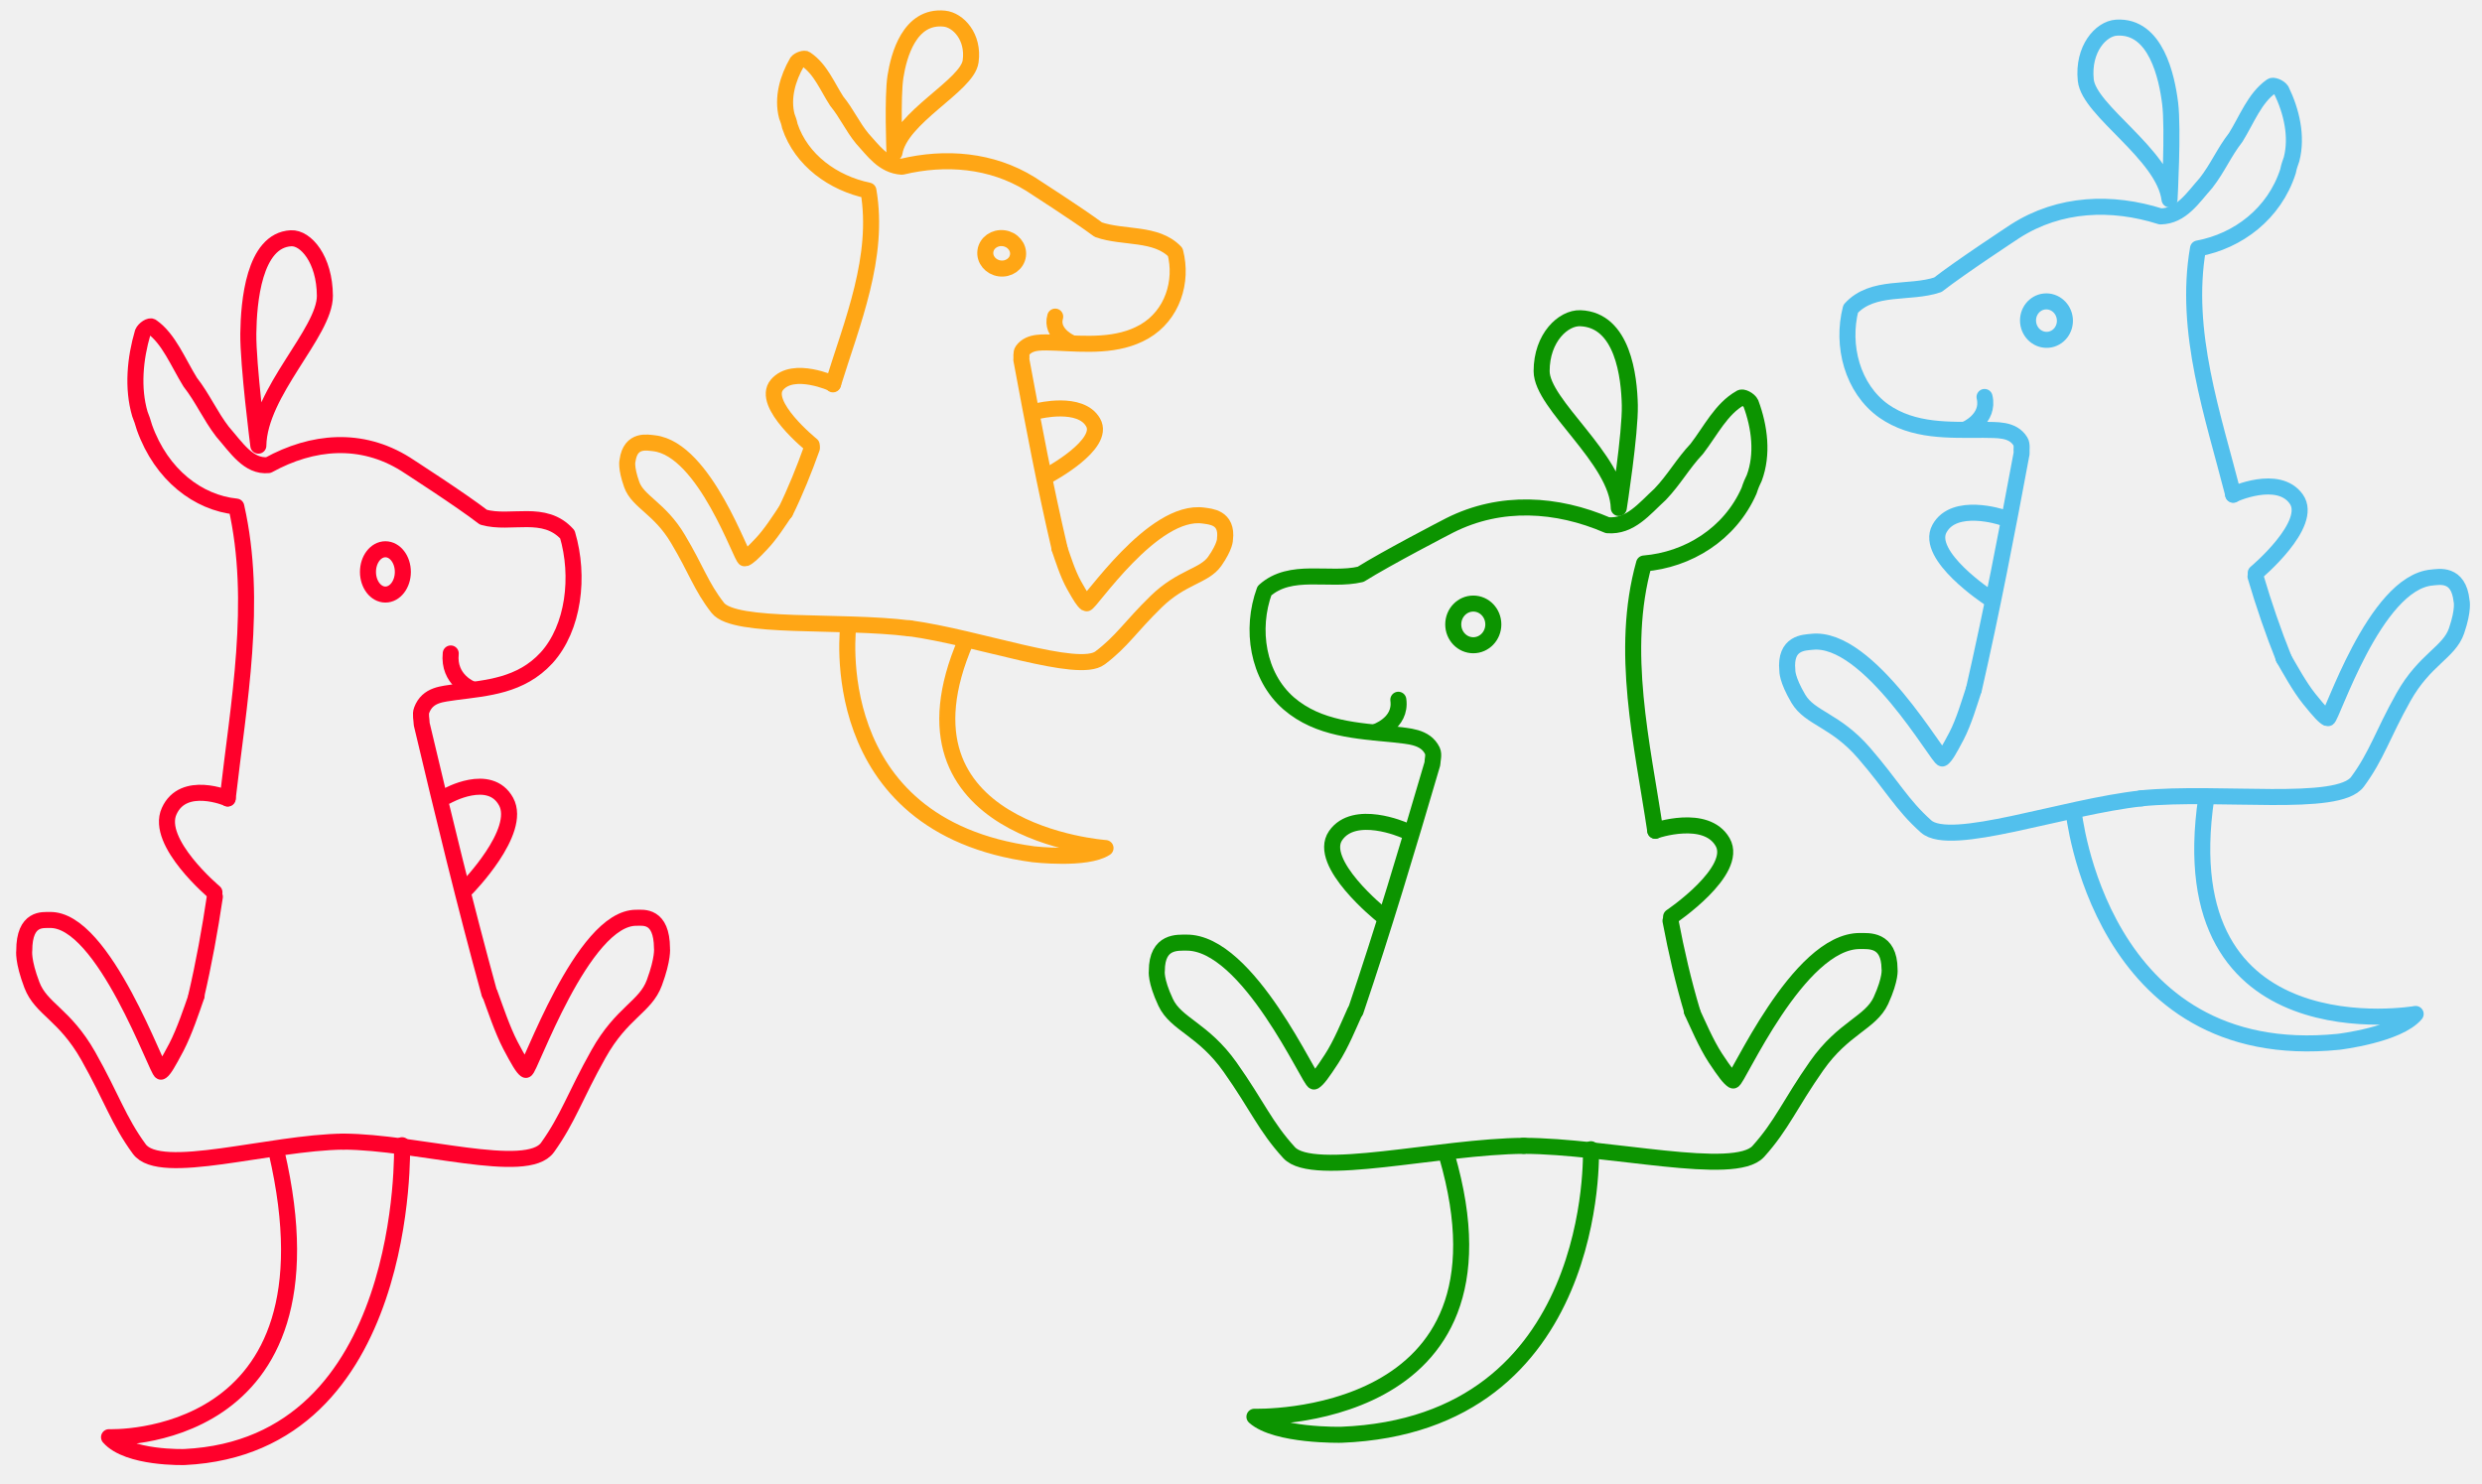
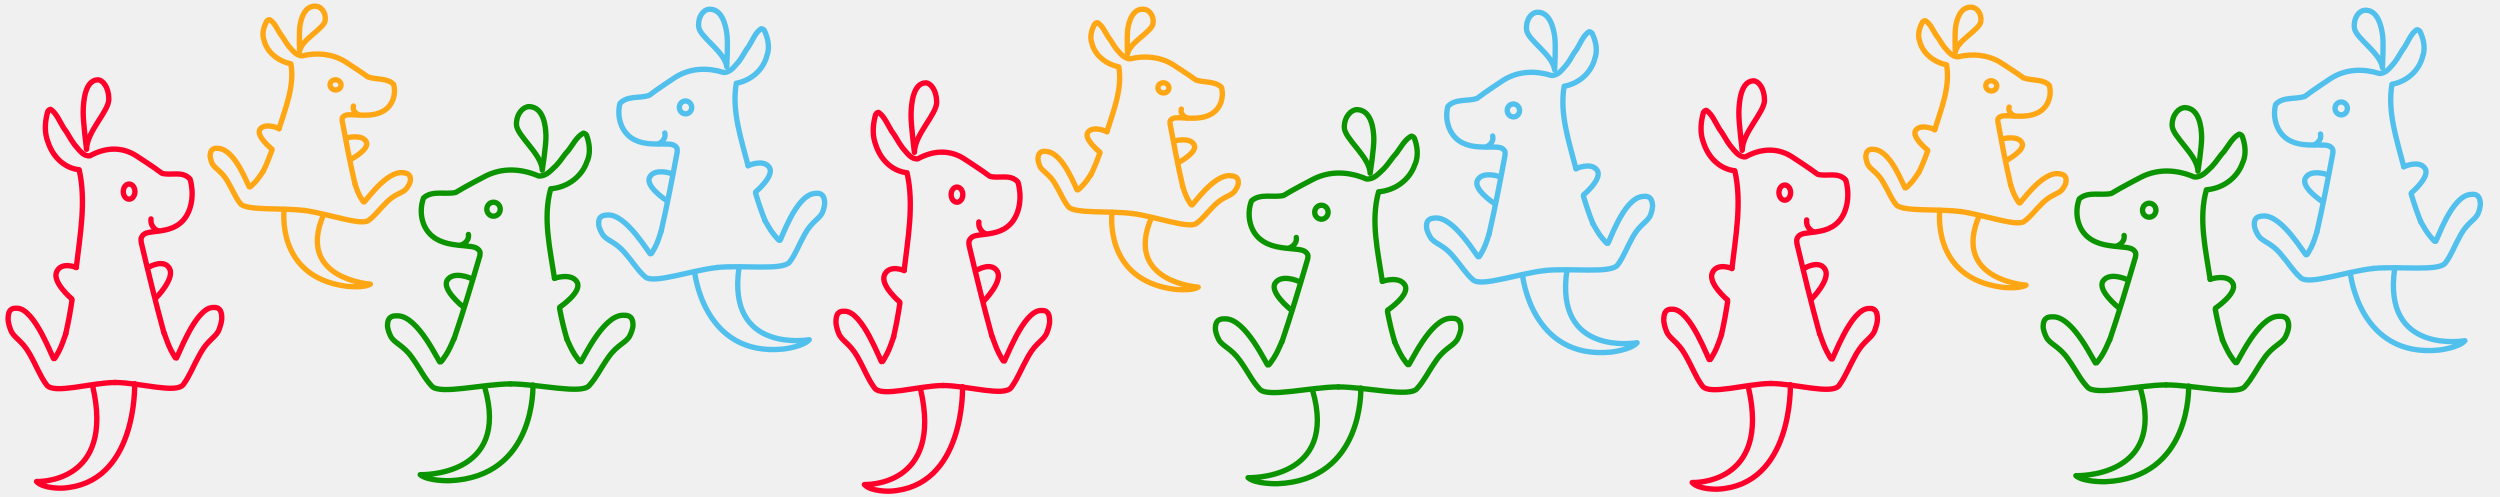
- <svg xmlns="http://www.w3.org/2000/svg" version="1.1" id="Layer_1" x="0px" y="0px" viewBox="0 0 1238.4 740.2" style="enable-background:new 0 0 1238.4 740.2;" xml:space="preserve">
+ <svg xmlns="http://www.w3.org/2000/svg" version="1.1" id="Layer_1" x="0px" y="0px" viewBox="0 0 3723.7 740.2" style="enable-background:new 0 0 3723.7 740.2;" xml:space="preserve">
  <style type="text/css">
	.st0{display:none;}
	.st1{display:inline;fill:#2EC4FF;}
	.st2{fill:none;stroke:#52C0ED;stroke-width:8;stroke-linecap:round;stroke-linejoin:round;stroke-miterlimit:10;}
	.st3{fill:#FFFFFF;stroke:#52C0ED;stroke-width:8;stroke-linecap:round;stroke-linejoin:round;stroke-miterlimit:10;}
	.st4{fill:none;stroke:#0C9400;stroke-width:8;stroke-linecap:round;stroke-linejoin:round;stroke-miterlimit:10;}
	.st5{fill:#FFFFFF;stroke:#0C9400;stroke-width:8;stroke-linecap:round;stroke-linejoin:round;stroke-miterlimit:10;}
	.st6{fill:none;stroke:#FFA615;stroke-width:8;stroke-linecap:round;stroke-linejoin:round;stroke-miterlimit:10;}
	.st7{fill:#FFFFFF;stroke:#FFA615;stroke-width:8;stroke-linecap:round;stroke-linejoin:round;stroke-miterlimit:10;}
	.st8{fill:none;stroke:#FF002B;stroke-width:8;stroke-linecap:round;stroke-linejoin:round;stroke-miterlimit:10;}
	.st9{fill:#FFFFFF;stroke:#FF002B;stroke-width:8;stroke-linecap:round;stroke-linejoin:round;stroke-miterlimit:10;}
</style>
  <g id="Roo" class="st0">
    <path class="st1" d="M443.7,646.8c1.3-2.4,2.8-2.5,5-2c2.6,0.6,5.3,1.1,7.9,1.3c4.5,0.3,9,0.3,13.6,0.5c9.5,0.5,18.5-1.2,27.6-2.7   c1.5-0.2,3-0.5,4.6-0.6c6.9-0.5,12.9-2.8,18.8-5.4c3.7-1.7,7.9-3,11.1-5.1c6.1-4,12.5-8.1,17.3-12.9c8.1-8,14.7-16.8,20.3-26   c1.7-2.7,5.1-4.9,6.4-7.9c2.5-5.6,6.9-10.7,7.8-16.7c0.3-1.9,1.6-3.7,2-5.7c0.7-3.5,0.9-7.1,1.4-10.6c0.2-1.3,1.1-2.5,1.3-3.8   s0.1-2.7,0.1-4c0.2-6,1.1-12.1,0.6-18.1c-0.9-11.5-2.6-23-3.9-34.5c-0.2-2.1-0.3-4.3-0.4-6.4c-0.1-1.8-0.9-2.7-3.8-2.4   c-9,0.9-18.3,0.9-27.1,2.5c-11.8,2.1-23.8,2.8-35.7,3.8c-5,0.4-9.9,1.3-14.8,2c-5.7,0.9-10.7-0.9-13.6-5.1c-3-4.6-5.5-9.4-8.6-13.9   c-2.9-4.2-6.4-8.1-9.5-12.1c-4.6-6-8.9-12.1-13.5-18c-1.9-2.5-3.9-4.9-6.2-7.1c-8.4-8.2-17.3-16-25.2-24.4   c-4.4-4.6-8.2-9.9-10.4-15.3c-2.8-6.8-1.6-13.8,3.1-20.2c2.9-3.9,7.1-5.9,13.2-3.8c0.7,0.3,1.6,0.4,2.4,0.3   c6.5-0.2,10.1,3.2,13.6,6.3c6,5.3,11.8,10.9,17.2,16.6c3.5,3.7,6.2,8,9.2,12c7.2,9.4,14.4,18.7,21.5,28.1c2.4,3.1,4.7,6.3,7.4,9.9   c2.9-5.7,6-10.8,8-16.2c3.1-8.5,5.3-17.3,8.2-25.9c3.3-9.4,7.4-18.7,10.4-28.2c3.3-10.4,5.5-21,8.5-31.5   c3.9-13.6,8.3-27.2,12.1-40.9c1.7-6.4,1.9-13.1,3.5-19.5c2.6-10.1,3.2-20.3,3.6-30.5c0.4-10.8,1.9-21.5,2.3-32.2   c0.3-7.2-0.6-14.4-0.8-21.6c-0.3-7.3-0.5-14.6-0.8-21.8c-0.2-4.9-0.7-9.9-1.1-14.6c-4.7-0.8-9.6-1.1-14-2.4   c-6.8-2-14.1-3.9-19.7-7.2c-8.2-4.8-14.5-11.1-19.5-18.1c-9.5-13.2-11.9-27.2-8.7-41.9c0.7-3,0.5-6,1-9c0.4-2.9,1.1-5.8,2-8.6   c0.2-0.5,2.3-1.2,3.1-1c1.6,0.5,3,1.4,4.1,2.4c4.2,4,8.4,8.1,12.4,12.3c6.6,6.7,12.9,13.6,19.5,20.2c4.4,4.4,9.4,8.4,13.9,12.8   c4.1,3.9,7.8,8,11.7,12c0.1,0.1,0.2,0.3,0.3,0.5c4.3,6,9.3,7.2,17.5,4.1c13.1-5,27-7.2,41.8-6.4c4.5,0.3,9.1,0.3,13.6,0.6   c9.6,0.6,17.8,4.2,26.2,7.3c6.6,2.4,13.1,4.9,19.5,7.7c2.6,1.1,4.7,2.9,7,4.4c4.2,2.7,8.3,5.5,12.7,8.1c4.1,2.4,8.2,5,12.9,6.5   c5.1,1.7,10.9,2.6,16.5,3.3c9.4,1.1,19,1.4,28.4,2.8c5.1,0.7,11.2,1.4,13.7,5.6c1.3,2.3,1.8,5,2,7.6c0.4,4.4,1,8.9,0.3,13.3   c-0.8,5.3-2.5,10.6-4.3,15.9c-1.3,3.6-2.9,7.3-5.3,10.6c-4.9,7-11.4,13.2-20.9,17c-6.1,2.4-12.7,4.1-19.2,5.6   c-7.9,1.9-15.9,3.4-24,4.8c-4.2,0.7-8.5,0.9-12.8,1.3c-0.8,0.1-1.7,0-2.5,0c-7.8,0.3-8.6,1-7.2,6.6c3.3,13.3,6.4,26.5,10,39.8   c1.7,6.4,4.5,12.7,6.6,19.1c1.3,3.9,1.9,8,3.5,11.9c5.5,13.1,7.3,26.8,11.5,40.1c0.8,2.5,1.8,5,2.6,7.5c0.8,2.9,1.2,5.9,2.3,8.7   c2.4,6.2,5.1,12.4,7.6,18.6c3,7.4,5.7,14.8,10.7,21.7c2.7,3.7,4.4,7.8,6.7,11.7c1.1,1.8,2.7,3.5,4.1,5.2c0.4,0,0.8,0,1.2,0   c2.5-4.9,5-9.8,7.5-14.7c2.2-4.3,4-8.8,6.8-12.8c4.8-6.9,9.9-13.8,15.8-20.2c6.2-6.7,13.1-13,20.4-19c3-2.4,7.7-3.7,11.6-5.5   c1.9-0.8,3.9-1.7,6-2.2c6.6-1.6,11.9-0.3,16.1,3.8c3.1,3,4.5,6.1,3.5,9.9c-1,4-1.2,8.1-2,12.1c-1.6,7.5-7,13.6-13.5,19.3   c-6.4,5.7-13.4,11.1-19.1,17.1c-5.3,5.5-9.4,11.7-13.8,17.7c-7,9.4-13.8,18.8-20.6,28.2c-1,1.3-2,2.6-2.9,3.9   c-2.4,3.5-6.8,5-11.7,5.1c-7.4,0.2-14.9,0.1-22.3-0.3c-18.1-1.1-36.1-2.5-54.2-3.8c-0.5,0-0.9,0.1-1.8,0.2   c-0.5,5.3-1.3,10.6-1.6,15.9c-0.4,9.8-1,19.5-3.5,29.1c-2.4,9.3-4.1,18.7-6.8,28c-1.6,5.8-3.9,11.6-6.8,17.1   c-3.6,6.9-7.7,13.8-12.5,20.2c-4.4,5.8-10.2,11-15.1,16.6c-5.3,6-13.3,10.1-19.9,15.2c-4.4,3.4-9,6.7-13.7,9.9   c-1.9,1.3-4.3,2.1-6.6,3.1c-7,3-14,6-21.2,8.8c-6.3,2.5-12.6,4.9-19.1,6.9c-14.5,4.6-29.7,6.7-45.6,5.8c-5.6-0.3-11.2,0.2-16.8,0.3   c-2.9,0.1-5.7-0.1-7.8-1.9c-0.6-0.5-1.6-0.8-2.5-1c-4.8-1.3-9.8-2.2-14.3-3.8C453.8,651.9,448.8,649.2,443.7,646.8z M559.4,158.2   c0.4,0.1,0.8,0.1,1.2,0.2c0.5,4.7,1.1,9.4,1.4,14.2c0.3,3.7,0.1,7.5,0.4,11.2c0.5,7.5,1.3,15,1.7,22.5c0.3,4.3,0,8.7,0.1,13   c0,2,0.4,4.1,0.3,6.1c-0.4,4.2-5.4,53.2-6.2,56.9c-1.2,5.7-2.8,11.3-4,17c-1.3,5.7-1.9,11.6-3.5,17.2c-3.3,11.6-7,23.2-10.5,34.8   c-1.4,4.6-2.2,9.3-3.7,13.8c-2.7,8.4-5.6,16.7-8.4,25.1c-1.5,4.5-2.6,9.1-4,13.7c-0.9,3.1-2.6,6.2-2.8,9.3   c-0.3,4.4-2.4,8.4-4.1,12.4c-2.1,4.8-4.5,9.4-6.6,14.2c-1.5,3.3-2.6,6.7-3.9,10.1c-0.3,0.1-0.7,0.1-1,0.2c-0.9-1.3-1.7-2.6-2.6-3.8   c-3.7-5-7.5-10-11.2-15c-6.2-8.2-12.6-16.4-18.8-24.7c-7.5-10-15.4-19.8-26.7-27.8c-5.2-3.7-11.4-5.8-18.6-5.5   c-1.8,0.1-4.2,1.1-5.3,2.2c-5.5,5.7-6.1,12.2-4.6,18.9c0.5,2.4,1.8,4.8,3.4,6.9c3,3.8,6.5,7.3,9.8,11c2.6,2.8,5.1,5.7,8,8.4   c3.3,3,6.9,5.8,10.3,8.7c5.5,4.8,10.3,9.8,13.8,15.7c3,5.1,7.4,9.6,11,14.6c5.6,7.8,11,15.7,16.4,23.7c3.2,4.8,6.6,6.4,13.7,5.5   c5.4-0.6,10.6-2.1,15.9-2.6c9.3-0.9,18.8-1.3,28.2-2.2c5.8-0.5,11.5-1.6,17.2-2.1c11.3-1,22.7-1.8,34-2.6c3.9-0.3,7.9-0.6,11.8-0.6   c9.6,0,19.1,0.2,28.7,0.4c7.1,0.1,14.2,0.1,21.3,0.5c6.3,0.4,12.5,1.3,18.8,1.8c9.8,0.8,19.6,1.6,29.4,2.3   c14.3,0.9,28.6,2.1,43,1.3c4.3-0.2,8-1.3,10.2-4.2c2.1-2.7,4-5.4,6-8.1c4.2-6,8.2-12,12.5-17.9c3.9-5.4,7.6-10.8,12-16   c4.6-5.5,9.7-10.7,14.9-15.8c4.3-4.2,9.6-7.9,13.9-12.1c7.6-7.3,9.2-16.2,11.2-24.9c0.6-2.6,0-5.6-1.4-8   c-3.2-5.3-12.6-7.5-20.2-4.8c-8,2.8-14.9,6.8-20.1,12.3c-1.9,2-3.8,4.1-6.2,5.8c-5.3,3.5-8.5,8.1-11.6,12.6   c-2.7,4-4.9,8.2-7.4,12.3c-4.1,6.8-8.4,13.4-12.4,20.2c-1.8,3.1-2.9,6.4-4.5,9.5c-0.9,1.8-2.1,2.7-4.1,0.5c-1.9-2.1-4.4-3.9-6-6.2   c-3-4.4-5.7-9-8.1-13.6c-3.7-7.2-7.3-14.4-10.5-21.7c-2.6-5.9-4.7-12-6.5-18c-2.5-8.3-4.4-16.7-6.9-25c-3.1-10.1-6.6-20.1-9.9-30.2   c-2.2-6.8-4.1-13.7-6.1-20.6c-2.1-7.2-4.4-14.3-6.4-21.5c-1.8-6.2-3.4-12.5-5.1-18.8c-1.3-4.8-2.5-9.6-3.7-14.4   c-0.6-2.6,0.8-4.5,3.5-4.7c4-0.2,8.1-0.2,12.2-0.6c7.9-0.8,15.8-1.5,23.5-2.7c6.7-1.1,13.2-2.7,19.8-4.3c12.2-3,22.4-8.5,28.5-16.7   c4.9-6.7,7.6-14.4,10.1-21.8c2.5-7.5,1.3-15.2,0.4-22.8c-0.4-3.7-2.1-6.9-7.2-8.1c-5.5-1.2-11.2-2.3-16.9-2.8   c-9.7-0.8-19.4-1-28.9-3.1c-11-2.4-18.6-8.2-27-13.2c-8.5-5.1-16.7-10.3-26.9-13.6c-7-2.2-13.6-5-20.6-7.1c-3.3-1-7.2-1.1-10.9-1.3   c-7.6-0.5-15.2-1.4-22.7-0.9c-7.4,0.5-14.6,2.3-21.8,4c-4.6,1.1-8.8,2.9-13.2,4.5c-2.3,0.8-7.3,0.4-9.3-0.9   c-6.1-3.9-10.5-8.8-14.7-13.9c-2.2-2.6-5-4.9-7.4-7.4c-6.3-6.6-12.4-13.3-18.8-19.9c-3.2-3.3-6.8-6.4-10.2-9.5   c-5-4.7-10.1-9.4-15.4-14.4c-0.7,1.9-1.5,3.3-1.7,4.7c-0.9,5.9-2,11.9-2.4,17.8c-0.4,6.1-0.8,12.3,0.2,18.3c1.4,8.3,6,16,12.8,22.5   c7.1,6.8,14.6,13.7,26.7,16.1c0.6,0.1,1.2,0.6,1.8,0.8c3.2,0.9,6.5,1.9,9.8,2.7c1.3,0.3,3,0,4.1,0.5   C556,160.1,557.8,159.8,559.4,158.2z M456.6,649.3c0,0.4,0,0.7,0,1.1c7.4,3.5,16,4.9,24.3,6.2c8.2,1.3,16.8,1.5,25.3,1.8   c10.2,0.3,20.4-0.2,30.2-3c7-2,14-3.7,21.1-5.6c0.4-0.1,0.9-0.3,1.3-0.5c4-1.8,7.9-3.6,12-5.3c4.3-1.8,9.1-3.2,13.1-5.4   c6.7-3.8,12.7-8.1,19.2-12.1c9.1-5.7,18.1-11.4,24.9-18.8c4.9-5.3,10.6-10.4,14.6-16.1c4.6-6.6,8.2-13.6,11.5-20.6   c5-10.6,8.7-21.6,10.4-32.8c1.6-10.1,2.6-20.2,3.6-30.4c0.7-7.6,1-15.2,1.5-22.8c0.1-1.6-0.5-2.5-2.9-2.5   c-5.1-0.1-10.2-0.3-15.3-0.5c-1.9-0.1-3.8-0.3-5.7-0.3c-13.4,0.2-26.7,0.4-40,0.6c-5,0.1-10,0.1-15,0.2c-1.7,0-2.6,0.4-2.5,1.9   c0.4,4.4,0.7,8.8,1,13.3c0.9,13,1.8,26.1,2.5,39.1c0.7,12.4-1.7,24.6-6.7,36.5c-2.2,5.3-4.6,10.7-7.8,15.7   c-4.4,6.8-9.8,13.2-14.7,19.7c-6.5,8.8-13.9,17.1-24.7,23.3c-5.1,2.9-9.3,6.4-15.5,8.5c-9.2,3.2-19.1,4.1-28.6,6.1   c-2.7,0.6-5.6,0.3-8.4,0.5c-7.4,0.4-14.8,0.9-22.1,1.4C460.8,648.5,458.7,649,456.6,649.3z" />
    <path class="st1" d="M571,132.1c-0.9-2.4-1.8-4-2.1-5.6c-1.4-7.5-3.2-15.1-3.7-22.6c-0.7-9.5-0.7-19-0.1-28.5   c0.3-5.4,2.2-10.8,3.7-16.2s3.5-10.8,5.1-16.2c1.1-3.6,4.7-5.8,8.4-7.6c5.9-2.9,16.7-1.5,22,1.9c10.3,6.7,12.4,15.4,9.8,24.6   c-1.2,4.3-4.7,8.2-7.5,12.2c-3.2,4.4-6.6,8.7-10.2,13c-10.1,12.3-14.9,26.2-21,39.7C574.6,128.5,572.9,129.9,571,132.1z M571.2,127   c0.3,0,0.7,0,1,0.1c1.9-3.6,3.7-7.2,5.6-10.7c3.5-6.9,6.4-14,10.6-20.6c6.8-10.5,14.4-20.7,21.9-31c5.4-7.5,3.1-18.7-5.7-25.1   c-2.5-1.8-6.5-3.3-9.9-3.4c-7.6-0.2-13.7,2.8-16.7,8c-2.9,4.8-4.8,10-6.7,15.1c-3.5,9.5-4.6,19.2-4.5,29c0.1,10.1,1.1,20.2,2,30.2   C569,121.4,570.3,124.2,571.2,127z" />
    <path class="st1" d="M602,324.2c0.5,1.3,1,1.8,1,2.4c-0.4,9.5-0.8,19-5.1,28c-1.5,3.1-4.7,6-7.8,8.4c-3.4,2.6-11,2.1-14.8-0.6   c-4.2-2.9-7.5-6.1-10-10.1c-2.2-3.4-2.7-6.7-3.6-10.1c-0.1-0.4,0.2-0.8,1.1-1.3c0.3,0.7,0.9,1.4,1,2.2c0.5,5.2,3.5,9.6,8.2,13.4   c0.8,0.6,1.4,1.4,2.1,2.2c0.9,1,1.7,2.6,2.9,2.8c3.1,0.6,6.3,0.6,9.5,0.7c0.8,0,1.8-0.8,2.5-1.4c8.5-7.6,11.1-16.6,11.2-26.2   c0-2.6,0-5.1,0.3-7.7C600.3,326.2,601.1,325.5,602,324.2z" />
    <path class="st1" d="M639.3,323.4c0.6,1.4,1.6,2.8,1.9,4.2c1.3,7.9,2,15.9,3.9,23.7c0.8,3.2,3.7,6.2,6.2,9.1   c3.1,3.5,10.2,3.1,14.2,0.1c7.5-5.8,9.3-13.4,13.3-20.4c0.5-0.9,1-1.7,1.6-2.5c0.4,0.1,0.8,0.2,1.2,0.3c-0.8,2-1.4,4.1-2.4,6   c-1.8,3.5-3.7,6.9-5.6,10.3c-2.3,4.2-5.6,7.7-11.1,10c-5.9,2.4-12.1,1.1-14.9-3.4c-4.2-6.7-6.4-13.7-7-21   c-0.3-4.3-1.6-8.6-2.4-12.9c-0.2-1-0.2-2.1-0.3-3.1C638.3,323.6,638.8,323.5,639.3,323.4z" />
    <path class="st1" d="M617.4,183.8c-0.1-4.2,2.6-6.8,7.4-9.1c4.1-1.9,6.9-0.8,10.5,0.3s4.7,3.2,5.5,5.7c1.4,4.8-1,8.8-4.7,12.4   c-2.6,2.6-13.1,2-15.2-0.8c-1.9-2.6-2.9-5.4-4.4-8.2C616.8,184,617.1,183.9,617.4,183.8z M638.5,184c0-4.4-0.3-4.9-3.4-6.9   c-2.9-1.8-9.3-1.9-11.3-0.2c-3,2.5-4.1,5.4-4.1,8.7c-0.1,3.4,3,5.1,6.2,6.5c1.7,0.7,5.1,0.9,6.4,0.1   C636,190.2,639.6,187.6,638.5,184z" />
  </g>
  <g>
    <g id="Bottom">
      <path class="st2" d="M1068.2,398.4c39.2-3.9,98.5,4.9,108.1-8.3c9.7-13.2,12.3-23.3,22.9-42.2c10.6-18.9,22.8-22.3,26.5-33.1    s2.5-15,2.5-15c-1.5-14.1-11.3-11.9-14.8-11.6c-28.7,2.5-50.3,71.1-52,70.3s-4.1-3.4-9.1-9.6s-9.8-15.1-13-20.6" />
      <path class="st2" d="M1068.6,398.4c-39.1,4.2-95.4,24.9-107.6,14c-12.2-10.9-16.8-20.3-31-36.7s-26.9-17.2-32.7-27    s-5.5-14.1-5.5-14.1c-1.4-14.1,8.6-13.9,12.1-14.3c28.6-3.4,63.7,59.4,65.3,58.2c1.6-1.2,3.3-4.2,7-11.2    c3.7-7.1,6.5-16.8,8.5-22.8" />
    </g>
    <path id="Tail" class="st2" d="M1034.6,404.7c0,0,12.7,127.2,132.2,115.2c0,0,29.8-3.5,38.5-13.9c0,0-123.5,21.5-104.5-107.7" />
    <g id="Top">
      <path class="st2" d="M1125.4,287.7c4.1,13.9,8.8,27.7,14.2,41.1" />
      <path class="st2" d="M984.9,343.9c8.9-39,16.4-77.9,23.8-117.7c-0.2-1.7,0.4-4.3-0.6-5.9c-3.9-6.4-11.9-5.6-18.5-5.8    c-17.1,0-34.8,1-49.7-9.4c-15.7-11.2-21.2-32.7-16.5-51c11-12.1,29.3-7.2,43.5-12c11.3-8.8,37.2-25.8,38.7-26.8    c22.1-14.1,48.1-15,72.4-7.3c10.5-0.2,16.1-9.3,22.7-16.7c5.8-7.4,9-15.3,14.8-22.7c5.6-9,9.4-19.6,17.7-25.5    c0.7-0.9,4.1,0.4,5.1,2c5.1,10.5,8,23,5.1,34.3c-0.6,1.8-1.3,3.5-1.8,6.1c-6.8,21.1-24.9,34.8-44.9,38.5    c-7.2,41.5,7.5,83.3,17.6,122.9" />
      <path class="st2" d="M1082.5,99.5c0,0,1.9-35,0.3-47.9s-7-39.1-26.8-37.8c-7.8,0.5-16.9,10.7-15.3,26.2    C1042.3,55.4,1079.6,76.9,1082.5,99.5z" />
-       <ellipse transform="matrix(0.995 -9.977749e-02 9.977749e-02 0.995 -10.8687 102.6804)" class="st2" cx="1021.1" cy="160" rx="9.2" ry="9.6" />
+       <ellipse transform="matrix(0.995 -9.975908e-02 9.975908e-02 0.995 -10.8676 102.6611)" class="st2" cx="1021.1" cy="160" rx="9.2" ry="9.6" />
      <path class="st2" d="M992.2,298.2c0,0-31.9-20.9-24.5-34.4s31-5.7,31-5.7" />
      <path class="st2" d="M1125.5,285.9c0,0,29.2-24.4,20.2-36.9c-9-12.6-31.5-2.2-31.5-2.2" />
      <path class="st3" d="M980.9,214.2c0,0,11.9-5.1,9.3-16.1" />
    </g>
  </g>
  <g>
    <g id="Bottom_1_">
      <path class="st4" d="M760.1,571.8c42.5,0.1,105.4,15.8,117.2,2.8c11.8-13.1,15.7-23.6,29.1-42.7c13.4-19.1,26.9-21.4,32.1-32.6    c5.1-11.2,4.3-15.7,4.3-15.7c-0.1-15.3-10.8-13.9-14.6-14c-31.1-0.4-61.7,70.7-63.5,69.6s-4.1-4.1-8.8-11.2    c-4.7-7.2-8.9-17.2-11.8-23.4" />
      <path class="st4" d="M760.4,571.8c-42.5,0.3-105.3,16.4-117.2,3.4s-15.9-23.5-29.4-42.6s-27-21.3-32.2-32.4s-4.4-15.7-4.4-15.7    c0-15.3,10.8-14,14.6-14.1c31.1-0.5,62.1,70.4,63.9,69.3s4-4.1,8.7-11.3s8.8-17.3,11.6-23.5" />
    </g>
    <path id="Tail_1_" class="st4" d="M793.8,573.5c0,0,5.1,137.4-124.6,142.5c0,0-32.4,0.7-43.3-9c0,0,135.3,4.4,96-130.4" />
    <g id="Top_1_">
      <path class="st4" d="M833.5,459.5c2.9,15.3,6.4,30.5,10.9,45.5" />
      <path class="st4" d="M676.4,504.5c13.8-40.7,26-81.6,38.3-123.4c0-1.8,0.9-4.5,0-6.4c-3.5-7.3-12.2-7.3-19.2-8.2    c-18.3-1.8-37.6-2.7-52.4-15.4c-15.7-13.6-19.2-37.2-12.2-56.3c13.1-11.8,32.3-4.5,48-8.2c13.1-8.2,42.8-23.6,44.6-24.5    c25.3-12.7,53.3-10.9,78.6,0c11.4,0.9,18.3-8.2,26.2-15.4c7-7.3,11.4-15.4,18.3-22.7c7-9.1,12.2-20,21.8-25.4    c0.9-0.9,4.4,0.9,5.2,2.7c4.4,11.8,6.1,25.4,1.7,37.2c-0.9,1.8-1.7,3.6-2.6,6.4c-9.6,21.8-30.6,34.5-52.4,36.3    c-12.2,43.6-0.9,89.9,5.6,133.4" />
      <path class="st4" d="M807.7,253.5c0,0,5.8-37.3,5.5-51.3s-3.4-42.6-24.7-43.4c-8.4-0.3-19.3,9.6-19.3,26.4    C769.2,202,807,229,807.7,253.5z" />
      <ellipse class="st4" cx="735.1" cy="311.6" rx="10" ry="10.4" />
      <path class="st4" d="M689.1,456.4c0,0-32.1-25.8-22.7-39.4c9.4-13.6,34-2.8,34-2.8" />
      <path class="st4" d="M833.8,457.5c0,0,34-22.9,25.7-37.3s-33.6-5.7-33.6-5.7" />
      <path class="st5" d="M686,365.4c0,0,13.4-4.2,11.7-16.2" />
    </g>
  </g>
  <g>
    <g id="Bottom_2_">
      <path class="st6" d="M453.7,313.5c34.7,4.7,84.3,23.1,95.2,14.8c10.9-8.2,15.1-15.5,27.9-28s24-12.7,29.3-20.2    c5.3-7.6,5.1-11,5.1-11c1.4-11.1-7.5-11.3-10.6-11.8c-25.4-3.7-57.2,44.8-58.6,43.8c-1.4-1-2.9-3.4-6.1-9.1    c-3.2-5.7-5.6-13.5-7.3-18.4" />
      <path class="st6" d="M453.9,313.6c-34.7-4.4-87.4,0.5-95.8-10.3c-8.4-10.8-10.6-18.9-19.8-34.3c-9.1-15.4-20-18.5-23.1-27.2    s-2.1-11.9-2.1-11.9c1.5-11.1,10.1-9,13.3-8.7c25.4,3,43.7,58.1,45.3,57.5c1.6-0.6,3.7-2.5,8.2-7.3c4.5-4.7,8.9-11.6,11.8-15.9" />
    </g>
    <path id="Tail_2_" class="st6" d="M423.3,311.8c0,0-13.5,100.3,92.3,114.5c0,0,26.5,3.1,36-3.1c0,0-111.1-7.6-69.7-103.3" />
    <g>
      <path class="st6" d="M405.1,223.6c-3.9,10.9-8.2,21.6-13.3,32" />
      <path class="st6" d="M528.7,273.7c-7.3-31.2-13.2-62.4-19.1-94.2c0.2-1.3-0.3-3.4,0.6-4.6c3.6-4.9,10.7-4,16.5-3.9    c15.1,0.7,30.9,2.1,44.2-5.5c14.2-8.2,19.3-25.1,15.5-39.7c-9.5-10-25.9-6.8-38.4-11.2c-9.9-7.4-32.6-21.9-33.9-22.8    c-19.4-12-42.4-13.8-64.1-8.6c-9.3-0.6-14.2-8-19.8-14.1c-5-6.1-7.7-12.5-12.7-18.6c-4.8-7.4-8-15.9-15.3-20.9    c-0.6-0.8-3.6,0.2-4.5,1.4c-4.7,8.1-7.5,17.9-5.1,27c0.5,1.4,1.1,2.8,1.5,4.9c5.7,17,21.5,28.5,39.2,32.2    c5.7,33.1-8.1,65.7-17.7,96.7" />
      <path class="st6" d="M446.3,76.2c0,0-1.1-27.8,0.5-38s6.9-30.7,24.4-28.9c6.9,0.7,14.8,9.1,13.1,21.3    C482.7,42.8,449.2,58.4,446.3,76.2z" />
-       <ellipse transform="matrix(0.1331 -0.9911 0.9911 0.1331 307.8998 604.9312)" class="st6" cx="499.8" cy="126.5" rx="7.6" ry="8.2" />
+       <ellipse transform="matrix(0.1331 -0.9911 0.9911 0.1331 307.9823 604.9409)" class="st6" cx="499.8" cy="126.4" rx="7.6" ry="8.2" />
      <path class="st6" d="M523.1,237.1c0,0,28.7-15.3,22.3-26.3c-6.3-11-27.4-5.7-27.4-5.7" />
      <path class="st6" d="M405,222.1c0,0-25.5-20.5-17.3-30.1s28-0.5,28-0.5" />
      <path class="st7" d="M534.5,171.1c0,0-10.5-4.5-8-13.1" />
    </g>
  </g>
  <g>
    <g id="Bottom_3_">
      <path class="st8" d="M171.2,569.7c37,0.1,91.7,17.3,102,2.9c10.3-14.4,13.7-25.8,25.4-46.6c11.7-20.9,23.4-23.4,27.9-35.6    s3.8-17.2,3.8-17.2c-0.1-16.7-9.4-15.2-12.7-15.2c-27.1-0.4-53.7,77.3-55.3,75.9c-1.6-1.2-3.5-4.5-7.6-12.2    c-4.1-7.9-7.7-18.8-10.2-25.6" />
      <path class="st8" d="M171.5,569.7c-37,0.4-91.6,17.9-102,3.7S55.8,547.8,44,526.9c-11.8-20.8-23.5-23.3-28.1-35.4    s-3.8-17.1-3.8-17.1c0-16.7,9.4-15.2,12.7-15.3c27.1-0.7,54,76.8,55.6,75.7c1.6-1.1,3.5-4.5,7.6-12.2c4.1-7.9,7.7-18.8,10.1-25.7" />
    </g>
    <path id="Tail_3_" class="st8" d="M200.6,571.5c0,0,4.4,150.1-108.5,155.6c0,0-28.2,0.9-37.7-9.9c0,0,117.8,4.8,83.6-142.3" />
    <g id="Top_2_">
      <path class="st8" d="M107.2,447.5c-2.5,16.8-5.5,33.3-9.3,49.6" />
      <path class="st8" d="M244.2,495.8c-12.2-44.4-23-88.9-33.8-134.5c0-2-0.8-4.9,0-6.9c3-8,10.6-8,16.7-9c16-2.1,32.7-3.1,45.6-17.1    c13.6-15,16.6-40.7,10.4-61.6c-11.5-12.8-28.1-4.7-41.9-8.6c-11.4-8.8-37.4-25.5-38.9-26.5c-22.1-13.8-46.4-11.6-68.4,0.5    c-9.9,1-16-8.8-22.9-16.7c-6.1-7.9-9.9-16.8-16.1-24.7c-6.1-9.9-10.7-21.7-19.1-27.6c-0.8-0.9-3.8,1-4.6,2.9    c-3.8,12.9-5.2,27.7-1.4,40.6c0.8,2,1.5,4,2.3,6.8c8.5,23.7,26.8,37.5,45.8,39.4c10.8,47.6,1.1,98.2-4.3,145.7" />
      <path class="st8" d="M128.9,222.4c0,0-5.2-40.6-5-56s2.7-46.5,21.3-47.5c7.3-0.4,16.8,10.4,16.9,28.7S129.3,195.6,128.9,222.4z" />
      <ellipse class="st8" cx="192.3" cy="285.4" rx="8.7" ry="11.3" />
      <path class="st8" d="M232.9,443.2c0,0,27.8-28.3,19.6-43.2c-8.2-14.9-29.6-2.7-29.6-2.7" />
      <path class="st8" d="M107,445.3c0,0-29.7-24.9-22.6-40.5c7.1-15.8,29.2-6.4,29.2-6.4" />
      <path class="st9" d="M235.2,343.8c0,0-11.7-4.5-10.3-17.7" />
    </g>
  </g>
+   <g>
+     <g id="Bottom_7_">
+       <path class="st2" d="M2301.3,402.9c39.2-3.9,98.5,4.9,108.1-8.3c9.7-13.2,12.3-23.3,22.9-42.2c10.6-18.9,22.8-22.3,26.5-33.1    s2.5-15,2.5-15c-1.5-14.1-11.3-11.9-14.8-11.6c-28.7,2.5-50.3,71.1-52,70.3s-4.1-3.4-9.1-9.6s-9.8-15.1-13-20.6" />
+       <path class="st2" d="M2301.7,402.9c-39.1,4.2-95.4,24.9-107.6,14c-12.2-10.9-16.8-20.3-31-36.7c-14.2-16.4-26.9-17.2-32.7-27    c-5.8-9.8-5.5-14.1-5.5-14.1c-1.4-14.1,8.6-13.9,12.1-14.3c28.6-3.4,63.7,59.4,65.3,58.2c1.6-1.2,3.3-4.2,7-11.2    c3.7-7.1,6.5-16.8,8.5-22.8" />
+     </g>
+     <path id="Tail_7_" class="st2" d="M2267.7,409.2c0,0,12.7,127.2,132.2,115.2c0,0,29.8-3.5,38.5-13.9c0,0-123.5,21.5-104.5-107.7" />
+     <g id="Top_5_">
+       <path class="st2" d="M2358.5,292.2c4.1,13.9,8.8,27.7,14.2,41.1" />
+       <path class="st2" d="M2218,348.4c8.9-39,16.4-77.9,23.8-117.7c-0.2-1.7,0.4-4.3-0.6-5.9c-3.9-6.4-11.9-5.6-18.5-5.8    c-17.1,0-34.8,1-49.7-9.4c-15.7-11.2-21.2-32.7-16.5-51c11-12.1,29.3-7.2,43.5-12c11.3-8.8,37.2-25.8,38.7-26.8    c22.1-14.1,48.1-15,72.4-7.3c10.5-0.2,16.1-9.3,22.7-16.7c5.8-7.4,9-15.3,14.8-22.7c5.6-9,9.4-19.6,17.7-25.5    c0.7-0.9,4.1,0.4,5.1,2c5.1,10.5,8,23,5.1,34.3c-0.6,1.8-1.3,3.5-1.8,6.1c-6.8,21.1-24.9,34.8-44.9,38.5    c-7.2,41.5,7.5,83.3,17.6,122.9" />
+       <path class="st2" d="M2315.6,104c0,0,1.9-35,0.3-47.9c-1.6-12.9-7-39.1-26.8-37.8c-7.8,0.5-16.9,10.7-15.3,26.2    C2275.4,59.9,2312.7,81.4,2315.6,104z" />
+       <ellipse transform="matrix(0.995 -9.975908e-02 9.975908e-02 0.995 -5.1636 225.6945)" class="st2" cx="2254.2" cy="164.5" rx="9.2" ry="9.6" />
+       <path class="st2" d="M2225.3,302.7c0,0-31.9-20.9-24.5-34.4c7.4-13.5,31-5.7,31-5.7" />
+       <path class="st2" d="M2358.6,290.4c0,0,29.2-24.4,20.2-36.9c-9-12.6-31.5-2.2-31.5-2.2" />
+       <path class="st3" d="M2214,218.7c0,0,11.9-5.1,9.3-16.1" />
+     </g>
+   </g>
+   <g>
+     <g id="Bottom_6_">
+       <path class="st4" d="M1993.2,576.3c42.5,0.1,105.4,15.8,117.2,2.8c11.8-13.1,15.7-23.6,29.1-42.7c13.4-19.1,26.9-21.4,32.1-32.6    c5.1-11.2,4.3-15.7,4.3-15.7c-0.1-15.3-10.8-13.9-14.6-14c-31.1-0.4-61.7,70.7-63.5,69.6c-1.8-1.1-4.1-4.1-8.8-11.2    c-4.7-7.2-8.9-17.2-11.8-23.4" />
+       <path class="st4" d="M1993.5,576.3c-42.5,0.3-105.3,16.4-117.2,3.4s-15.9-23.5-29.4-42.6s-27-21.3-32.2-32.4    c-5.2-11.1-4.4-15.7-4.4-15.7c0-15.3,10.8-14,14.6-14.1c31.1-0.5,62.1,70.4,63.9,69.3s4-4.1,8.7-11.3c4.7-7.2,8.8-17.3,11.6-23.5" />
+     </g>
+     <path id="Tail_6_" class="st4" d="M2026.9,578c0,0,5.1,137.4-124.6,142.5c0,0-32.4,0.7-43.3-9c0,0,135.3,4.4,96-130.4" />
+     <g id="Top_4_">
+       <path class="st4" d="M2066.6,464c2.9,15.3,6.4,30.5,10.9,45.5" />
+       <path class="st4" d="M1909.5,509c13.8-40.7,26-81.6,38.3-123.4c0-1.8,0.9-4.5,0-6.4c-3.5-7.3-12.2-7.3-19.2-8.2    c-18.3-1.8-37.6-2.7-52.4-15.4c-15.7-13.6-19.2-37.2-12.2-56.3c13.1-11.8,32.3-4.5,48-8.2c13.1-8.2,42.8-23.6,44.6-24.5    c25.3-12.7,53.3-10.9,78.6,0c11.4,0.9,18.3-8.2,26.2-15.4c7-7.3,11.4-15.4,18.3-22.7c7-9.1,12.2-20,21.8-25.4    c0.9-0.9,4.4,0.9,5.2,2.7c4.4,11.8,6.1,25.4,1.7,37.2c-0.9,1.8-1.7,3.6-2.6,6.4c-9.6,21.8-30.6,34.5-52.4,36.3    c-12.2,43.6-0.9,89.9,5.6,133.4" />
+       <path class="st4" d="M2040.8,258c0,0,5.8-37.3,5.5-51.3c-0.3-14-3.4-42.6-24.7-43.4c-8.4-0.3-19.3,9.6-19.3,26.4    C2002.3,206.5,2040.1,233.5,2040.8,258z" />
+       <ellipse class="st4" cx="1968.2" cy="316.1" rx="10" ry="10.4" />
+       <path class="st4" d="M1922.2,460.9c0,0-32.1-25.8-22.7-39.4s34-2.8,34-2.8" />
+       <path class="st4" d="M2066.9,462c0,0,34-22.9,25.7-37.3c-8.3-14.4-33.6-5.7-33.6-5.7" />
+       <path class="st5" d="M1919.1,369.9c0,0,13.4-4.2,11.7-16.2" />
+     </g>
+   </g>
+   <g>
+     <g id="Bottom_5_">
+       <path class="st6" d="M1686.8,318c34.7,4.7,84.3,23.1,95.2,14.8c10.9-8.2,15.1-15.5,27.9-28s24-12.7,29.3-20.2    c5.3-7.6,5.1-11,5.1-11c1.4-11.1-7.5-11.3-10.6-11.8c-25.4-3.7-57.2,44.8-58.6,43.8c-1.4-1-2.9-3.4-6.1-9.1    c-3.2-5.7-5.6-13.5-7.3-18.4" />
+       <path class="st6" d="M1687,318.1c-34.7-4.4-87.4,0.5-95.8-10.3c-8.4-10.8-10.6-18.9-19.8-34.3c-9.1-15.4-20-18.5-23.1-27.2    c-3.1-8.7-2.1-11.9-2.1-11.9c1.5-11.1,10.1-9,13.3-8.7c25.4,3,43.7,58.1,45.3,57.5c1.6-0.6,3.7-2.5,8.2-7.3    c4.5-4.7,8.9-11.6,11.8-15.9" />
+     </g>
+     <path id="Tail_5_" class="st6" d="M1656.4,316.3c0,0-13.5,100.3,92.3,114.5c0,0,26.5,3.1,36-3.1c0,0-111.1-7.6-69.7-103.3" />
+     <g>
+       <path class="st6" d="M1638.2,228.1c-3.9,10.9-8.2,21.6-13.3,32" />
+       <path class="st6" d="M1761.8,278.2c-7.3-31.2-13.2-62.4-19.1-94.2c0.2-1.3-0.3-3.4,0.6-4.6c3.6-4.9,10.7-4,16.5-3.9    c15.1,0.7,30.9,2.1,44.2-5.5c14.2-8.2,19.3-25.1,15.5-39.7c-9.5-10-25.9-6.8-38.4-11.2c-9.9-7.4-32.6-21.9-33.9-22.8    c-19.4-12-42.4-13.8-64.1-8.6c-9.3-0.6-14.2-8-19.8-14.1c-5-6.1-7.7-12.5-12.7-18.6c-4.8-7.4-8-15.9-15.3-20.9    c-0.6-0.8-3.6,0.2-4.5,1.4c-4.7,8.1-7.5,17.9-5.1,27c0.5,1.4,1.1,2.8,1.5,4.9c5.7,17,21.5,28.5,39.2,32.2    c5.7,33.1-8.1,65.7-17.7,96.7" />
+       <path class="st6" d="M1679.4,80.7c0,0-1.1-27.8,0.5-38s6.9-30.7,24.4-28.9c6.9,0.7,14.8,9.1,13.1,21.3    C1715.8,47.3,1682.3,62.9,1679.4,80.7z" />
+       <ellipse transform="matrix(0.1331 -0.9911 0.9911 0.1331 1372.498 1830.935)" class="st6" cx="1732.9" cy="130.9" rx="7.6" ry="8.2" />
+       <path class="st6" d="M1756.2,241.6c0,0,28.7-15.3,22.3-26.3c-6.3-11-27.4-5.7-27.4-5.7" />
+       <path class="st6" d="M1638.1,226.6c0,0-25.5-20.5-17.3-30.1c8.2-9.6,28-0.5,28-0.5" />
+       <path class="st7" d="M1767.6,175.6c0,0-10.5-4.5-8-13.1" />
+     </g>
+   </g>
+   <g>
+     <g id="Bottom_4_">
+       <path class="st8" d="M1404.3,574.2c37,0.1,91.7,17.3,102,2.9c10.3-14.4,13.7-25.8,25.4-46.6c11.7-20.9,23.4-23.4,27.9-35.6    s3.8-17.2,3.8-17.2c-0.1-16.7-9.4-15.2-12.7-15.2c-27.1-0.4-53.7,77.3-55.3,75.9c-1.6-1.2-3.5-4.5-7.6-12.2    c-4.1-7.9-7.7-18.8-10.2-25.6" />
+       <path class="st8" d="M1404.6,574.2c-37,0.4-91.6,17.9-102,3.7c-10.4-14.2-13.7-25.6-25.5-46.5c-11.8-20.8-23.5-23.3-28.1-35.4    s-3.8-17.1-3.8-17.1c0-16.7,9.4-15.2,12.7-15.3c27.1-0.7,54,76.8,55.6,75.7s3.5-4.5,7.6-12.2c4.1-7.9,7.7-18.8,10.1-25.7" />
+     </g>
+     <path id="Tail_4_" class="st8" d="M1433.7,576c0,0,4.4,150.1-108.5,155.6c0,0-28.2,0.9-37.7-9.9c0,0,117.8,4.8,83.6-142.3" />
+     <g id="Top_3_">
+       <path class="st8" d="M1340.3,452c-2.5,16.8-5.5,33.3-9.3,49.6" />
+       <path class="st8" d="M1477.3,500.3c-12.2-44.4-23-88.9-33.8-134.5c0-2-0.8-4.9,0-6.9c3-8,10.6-8,16.7-9c16-2.1,32.7-3.1,45.6-17.1    c13.6-15,16.6-40.7,10.4-61.6c-11.5-12.8-28.1-4.7-41.9-8.6c-11.4-8.8-37.4-25.5-38.9-26.5c-22.1-13.8-46.4-11.6-68.4,0.5    c-9.9,1-16-8.8-22.9-16.7c-6.1-7.9-9.9-16.8-16.1-24.7c-6.1-9.9-10.7-21.7-19.1-27.6c-0.8-0.9-3.8,1-4.6,2.9    c-3.8,12.9-5.2,27.7-1.4,40.6c0.8,2,1.5,4,2.3,6.8c8.5,23.7,26.8,37.5,45.8,39.4c10.8,47.6,1.1,98.2-4.3,145.7" />
+       <path class="st8" d="M1362,226.9c0,0-5.2-40.6-5-56c0.2-15.4,2.7-46.5,21.3-47.5c7.3-0.4,16.8,10.4,16.9,28.7    C1395.3,170.4,1362.4,200.1,1362,226.9z" />
+       <ellipse class="st8" cx="1425.4" cy="289.9" rx="8.7" ry="11.3" />
+       <path class="st8" d="M1466,447.7c0,0,27.8-28.3,19.6-43.2c-8.2-14.9-29.6-2.7-29.6-2.7" />
+       <path class="st8" d="M1340.1,449.8c0,0-29.7-24.9-22.6-40.5c7.1-15.8,29.2-6.4,29.2-6.4" />
+       <path class="st9" d="M1468.3,348.3c0,0-11.7-4.5-10.3-17.7" />
+     </g>
+   </g>
+   <g>
+     <g id="Bottom_11_">
+       <path class="st2" d="M3534.3,399.9c39.2-3.9,98.5,4.9,108.1-8.3c9.7-13.2,12.3-23.3,22.9-42.2c10.6-18.9,22.8-22.3,26.5-33.1    s2.5-15,2.5-15c-1.5-14.1-11.3-11.9-14.8-11.6c-28.7,2.5-50.3,71.1-52,70.3s-4.1-3.4-9.1-9.6s-9.8-15.1-13-20.6" />
+       <path class="st2" d="M3534.7,399.9c-39.1,4.2-95.4,24.9-107.6,14s-16.8-20.3-31-36.7s-26.9-17.2-32.7-27    c-5.8-9.8-5.5-14.1-5.5-14.1c-1.4-14.1,8.6-13.9,12.1-14.3c28.6-3.4,63.7,59.4,65.3,58.2c1.6-1.2,3.3-4.2,7-11.2    c3.7-7.1,6.5-16.8,8.5-22.8" />
+     </g>
+     <path id="Tail_11_" class="st2" d="M3500.7,406.2c0,0,12.7,127.2,132.2,115.2c0,0,29.8-3.5,38.5-13.9c0,0-123.5,21.5-104.5-107.7" />
+     <g id="Top_8_">
+       <path class="st2" d="M3591.5,289.2c4.1,13.9,8.8,27.7,14.2,41.1" />
+       <path class="st2" d="M3451,345.4c8.9-39,16.4-77.9,23.8-117.7c-0.2-1.7,0.4-4.3-0.6-5.9c-3.9-6.4-11.9-5.6-18.5-5.8    c-17.1,0-34.8,1-49.7-9.4c-15.7-11.2-21.2-32.7-16.5-51c11-12.1,29.3-7.2,43.5-12c11.3-8.8,37.2-25.8,38.7-26.8    c22.1-14.1,48.1-15,72.4-7.3c10.5-0.2,16.1-9.3,22.7-16.7c5.8-7.4,9-15.3,14.8-22.7c5.6-9,9.4-19.6,17.7-25.5    c0.7-0.9,4.1,0.4,5.1,2c5.1,10.5,8,23,5.1,34.3c-0.6,1.8-1.3,3.5-1.8,6.1c-6.8,21.1-24.9,34.8-44.9,38.5    c-7.2,41.5,7.5,83.3,17.6,122.9" />
+       <path class="st2" d="M3548.6,101c0,0,1.9-35,0.3-47.9c-1.6-12.9-7-39.1-26.8-37.8c-7.8,0.5-16.9,10.7-15.3,26.2    C3508.4,56.9,3545.7,78.4,3548.6,101z" />
+       <ellipse transform="matrix(0.995 -9.975908e-02 9.975908e-02 0.995 1.2891 348.6861)" class="st2" cx="3487.2" cy="161.5" rx="9.2" ry="9.6" />
+       <path class="st2" d="M3458.3,299.7c0,0-31.9-20.9-24.5-34.4c7.4-13.5,31-5.7,31-5.7" />
+       <path class="st2" d="M3591.6,287.4c0,0,29.2-24.4,20.2-36.9c-9-12.6-31.5-2.2-31.5-2.2" />
+       <path class="st3" d="M3447,215.7c0,0,11.9-5.1,9.3-16.1" />
+     </g>
+   </g>
+   <g>
+     <g id="Bottom_10_">
+       <path class="st4" d="M3226.2,573.3c42.5,0.1,105.4,15.8,117.2,2.8c11.8-13.1,15.7-23.6,29.1-42.7c13.4-19.1,26.9-21.4,32.1-32.6    c5.1-11.2,4.3-15.7,4.3-15.7c-0.1-15.3-10.8-13.9-14.6-14c-31.1-0.4-61.7,70.7-63.5,69.6s-4.1-4.1-8.8-11.2    c-4.7-7.2-8.9-17.2-11.8-23.4" />
+       <path class="st4" d="M3226.5,573.3c-42.5,0.3-105.3,16.4-117.2,3.4c-11.9-13-15.9-23.5-29.4-42.6s-27-21.3-32.2-32.4    c-5.2-11.1-4.4-15.7-4.4-15.7c0-15.3,10.8-14,14.6-14.1c31.1-0.5,62.1,70.4,63.9,69.3s4-4.1,8.7-11.3s8.8-17.3,11.6-23.5" />
+     </g>
+     <path id="Tail_10_" class="st4" d="M3259.9,575c0,0,5.1,137.4-124.6,142.5c0,0-32.4,0.7-43.3-9c0,0,135.3,4.4,96-130.4" />
+     <g id="Top_7_">
+       <path class="st4" d="M3299.6,461c2.9,15.3,6.4,30.5,10.9,45.5" />
+       <path class="st4" d="M3142.5,506c13.8-40.7,26-81.6,38.3-123.4c0-1.8,0.9-4.5,0-6.4c-3.5-7.3-12.2-7.3-19.2-8.2    c-18.3-1.8-37.6-2.7-52.4-15.4c-15.7-13.6-19.2-37.2-12.2-56.3c13.1-11.8,32.3-4.5,48-8.2c13.1-8.2,42.8-23.6,44.6-24.5    c25.3-12.7,53.3-10.9,78.6,0c11.4,0.9,18.3-8.2,26.2-15.4c7-7.3,11.4-15.4,18.3-22.7c7-9.1,12.2-20,21.8-25.4    c0.9-0.9,4.4,0.9,5.2,2.7c4.4,11.8,6.1,25.4,1.7,37.2c-0.9,1.8-1.7,3.6-2.6,6.4c-9.6,21.8-30.6,34.5-52.4,36.3    c-12.2,43.6-0.9,89.9,5.6,133.4" />
+       <path class="st4" d="M3273.8,255c0,0,5.8-37.3,5.5-51.3s-3.4-42.6-24.7-43.4c-8.4-0.3-19.3,9.6-19.3,26.4    C3235.3,203.5,3273.1,230.5,3273.8,255z" />
+       <ellipse class="st4" cx="3201.2" cy="313.1" rx="10" ry="10.4" />
+       <path class="st4" d="M3155.2,457.9c0,0-32.1-25.8-22.7-39.4c9.4-13.6,34-2.8,34-2.8" />
+       <path class="st4" d="M3299.9,459c0,0,34-22.9,25.7-37.3S3292,416,3292,416" />
+       <path class="st5" d="M3152.1,366.9c0,0,13.4-4.2,11.7-16.2" />
+     </g>
+   </g>
+   <g>
+     <g id="Bottom_9_">
+       <path class="st6" d="M2919.8,315c34.7,4.7,84.3,23.1,95.2,14.8c10.9-8.2,15.1-15.5,27.9-28s24-12.7,29.3-20.2    c5.3-7.6,5.1-11,5.1-11c1.4-11.1-7.5-11.3-10.6-11.8c-25.4-3.7-57.2,44.8-58.6,43.8s-2.9-3.4-6.1-9.1c-3.2-5.7-5.6-13.5-7.3-18.4" />
+       <path class="st6" d="M2920,315.1c-34.7-4.4-87.4,0.5-95.8-10.3c-8.4-10.8-10.6-18.9-19.8-34.3c-9.1-15.4-20-18.5-23.1-27.2    s-2.1-11.9-2.1-11.9c1.5-11.1,10.1-9,13.3-8.7c25.4,3,43.7,58.1,45.3,57.5c1.6-0.6,3.7-2.5,8.2-7.3c4.5-4.7,8.9-11.6,11.8-15.9" />
+     </g>
+     <path id="Tail_9_" class="st6" d="M2889.4,313.3c0,0-13.5,100.3,92.3,114.5c0,0,26.5,3.1,36-3.1c0,0-111.1-7.6-69.7-103.3" />
+     <g>
+       <path class="st6" d="M2871.2,225.1c-3.9,10.9-8.2,21.6-13.3,32" />
+       <path class="st6" d="M2994.8,275.2c-7.3-31.2-13.2-62.4-19.1-94.2c0.2-1.3-0.3-3.4,0.6-4.6c3.6-4.9,10.7-4,16.5-3.9    c15.1,0.7,30.9,2.1,44.2-5.5c14.2-8.2,19.3-25.1,15.5-39.7c-9.5-10-25.9-6.8-38.4-11.2c-9.9-7.4-32.6-21.9-33.9-22.8    c-19.4-12-42.4-13.8-64.1-8.6c-9.3-0.6-14.2-8-19.8-14.1c-5-6.1-7.7-12.5-12.7-18.6c-4.8-7.4-8-15.9-15.3-20.9    c-0.6-0.8-3.6,0.2-4.5,1.4c-4.7,8.1-7.5,17.9-5.1,27c0.5,1.4,1.1,2.8,1.5,4.9c5.7,17,21.5,28.5,39.2,32.2    c5.7,33.1-8.1,65.7-17.7,96.7" />
+       <path class="st6" d="M2912.4,77.7c0,0-1.1-27.8,0.5-38c1.6-10.2,6.9-30.7,24.4-28.9c6.9,0.7,14.8,9.1,13.1,21.3    C2948.8,44.3,2915.3,59.9,2912.4,77.7z" />
+       <ellipse transform="matrix(0.1331 -0.9911 0.9911 0.1331 2444.416 3050.378)" class="st6" cx="2965.9" cy="127.9" rx="7.6" ry="8.2" />
+       <path class="st6" d="M2989.2,238.6c0,0,28.7-15.3,22.3-26.3c-6.3-11-27.4-5.7-27.4-5.7" />
+       <path class="st6" d="M2871.1,223.6c0,0-25.5-20.5-17.3-30.1s28-0.5,28-0.5" />
+       <path class="st7" d="M3000.6,172.6c0,0-10.5-4.5-8-13.1" />
+     </g>
+   </g>
+   <g>
+     <g id="Bottom_8_">
+       <path class="st8" d="M2637.3,571.2c37,0.1,91.7,17.3,102,2.9c10.3-14.4,13.7-25.8,25.4-46.6c11.7-20.9,23.4-23.4,27.9-35.6    s3.8-17.2,3.8-17.2c-0.1-16.7-9.4-15.2-12.7-15.2c-27.1-0.4-53.7,77.3-55.3,75.9c-1.6-1.2-3.5-4.5-7.6-12.2    c-4.1-7.9-7.7-18.8-10.2-25.6" />
+       <path class="st8" d="M2637.6,571.2c-37,0.4-91.6,17.9-102,3.7c-10.4-14.2-13.7-25.6-25.5-46.5c-11.8-20.8-23.5-23.3-28.1-35.4    c-4.6-12.1-3.8-17.1-3.8-17.1c0-16.7,9.4-15.2,12.7-15.3c27.1-0.7,54,76.8,55.6,75.7c1.6-1.1,3.5-4.5,7.6-12.2    c4.1-7.9,7.7-18.8,10.1-25.7" />
+     </g>
+     <path id="Tail_8_" class="st8" d="M2666.7,573c0,0,4.4,150.1-108.5,155.6c0,0-28.2,0.9-37.7-9.9c0,0,117.8,4.8,83.6-142.3" />
+     <g id="Top_6_">
+       <path class="st8" d="M2573.3,449c-2.5,16.8-5.5,33.3-9.3,49.6" />
+       <path class="st8" d="M2710.3,497.3c-12.2-44.4-23-88.9-33.8-134.5c0-2-0.8-4.9,0-6.9c3-8,10.6-8,16.7-9c16-2.1,32.7-3.1,45.6-17.1    c13.6-15,16.6-40.7,10.4-61.6c-11.5-12.8-28.1-4.7-41.9-8.6c-11.4-8.8-37.4-25.5-38.9-26.5c-22.1-13.8-46.4-11.6-68.4,0.5    c-9.9,1-16-8.8-22.9-16.7c-6.1-7.9-9.9-16.8-16.1-24.7c-6.1-9.9-10.7-21.7-19.1-27.6c-0.8-0.9-3.8,1-4.6,2.9    c-3.8,12.9-5.2,27.7-1.4,40.6c0.8,2,1.5,4,2.3,6.8c8.5,23.7,26.8,37.5,45.8,39.4c10.8,47.6,1.1,98.2-4.3,145.7" />
+       <path class="st8" d="M2595,223.9c0,0-5.2-40.6-5-56s2.7-46.5,21.3-47.5c7.3-0.4,16.8,10.4,16.9,28.7    C2628.3,167.4,2595.4,197.1,2595,223.9z" />
+       <ellipse class="st8" cx="2658.4" cy="286.9" rx="8.7" ry="11.3" />
+       <path class="st8" d="M2699,444.7c0,0,27.8-28.3,19.6-43.2c-8.2-14.9-29.6-2.7-29.6-2.7" />
+       <path class="st8" d="M2573.1,446.8c0,0-29.7-24.9-22.6-40.5c7.1-15.8,29.2-6.4,29.2-6.4" />
+       <path class="st9" d="M2701.3,345.3c0,0-11.7-4.5-10.3-17.7" />
+     </g>
+   </g>
</svg>
